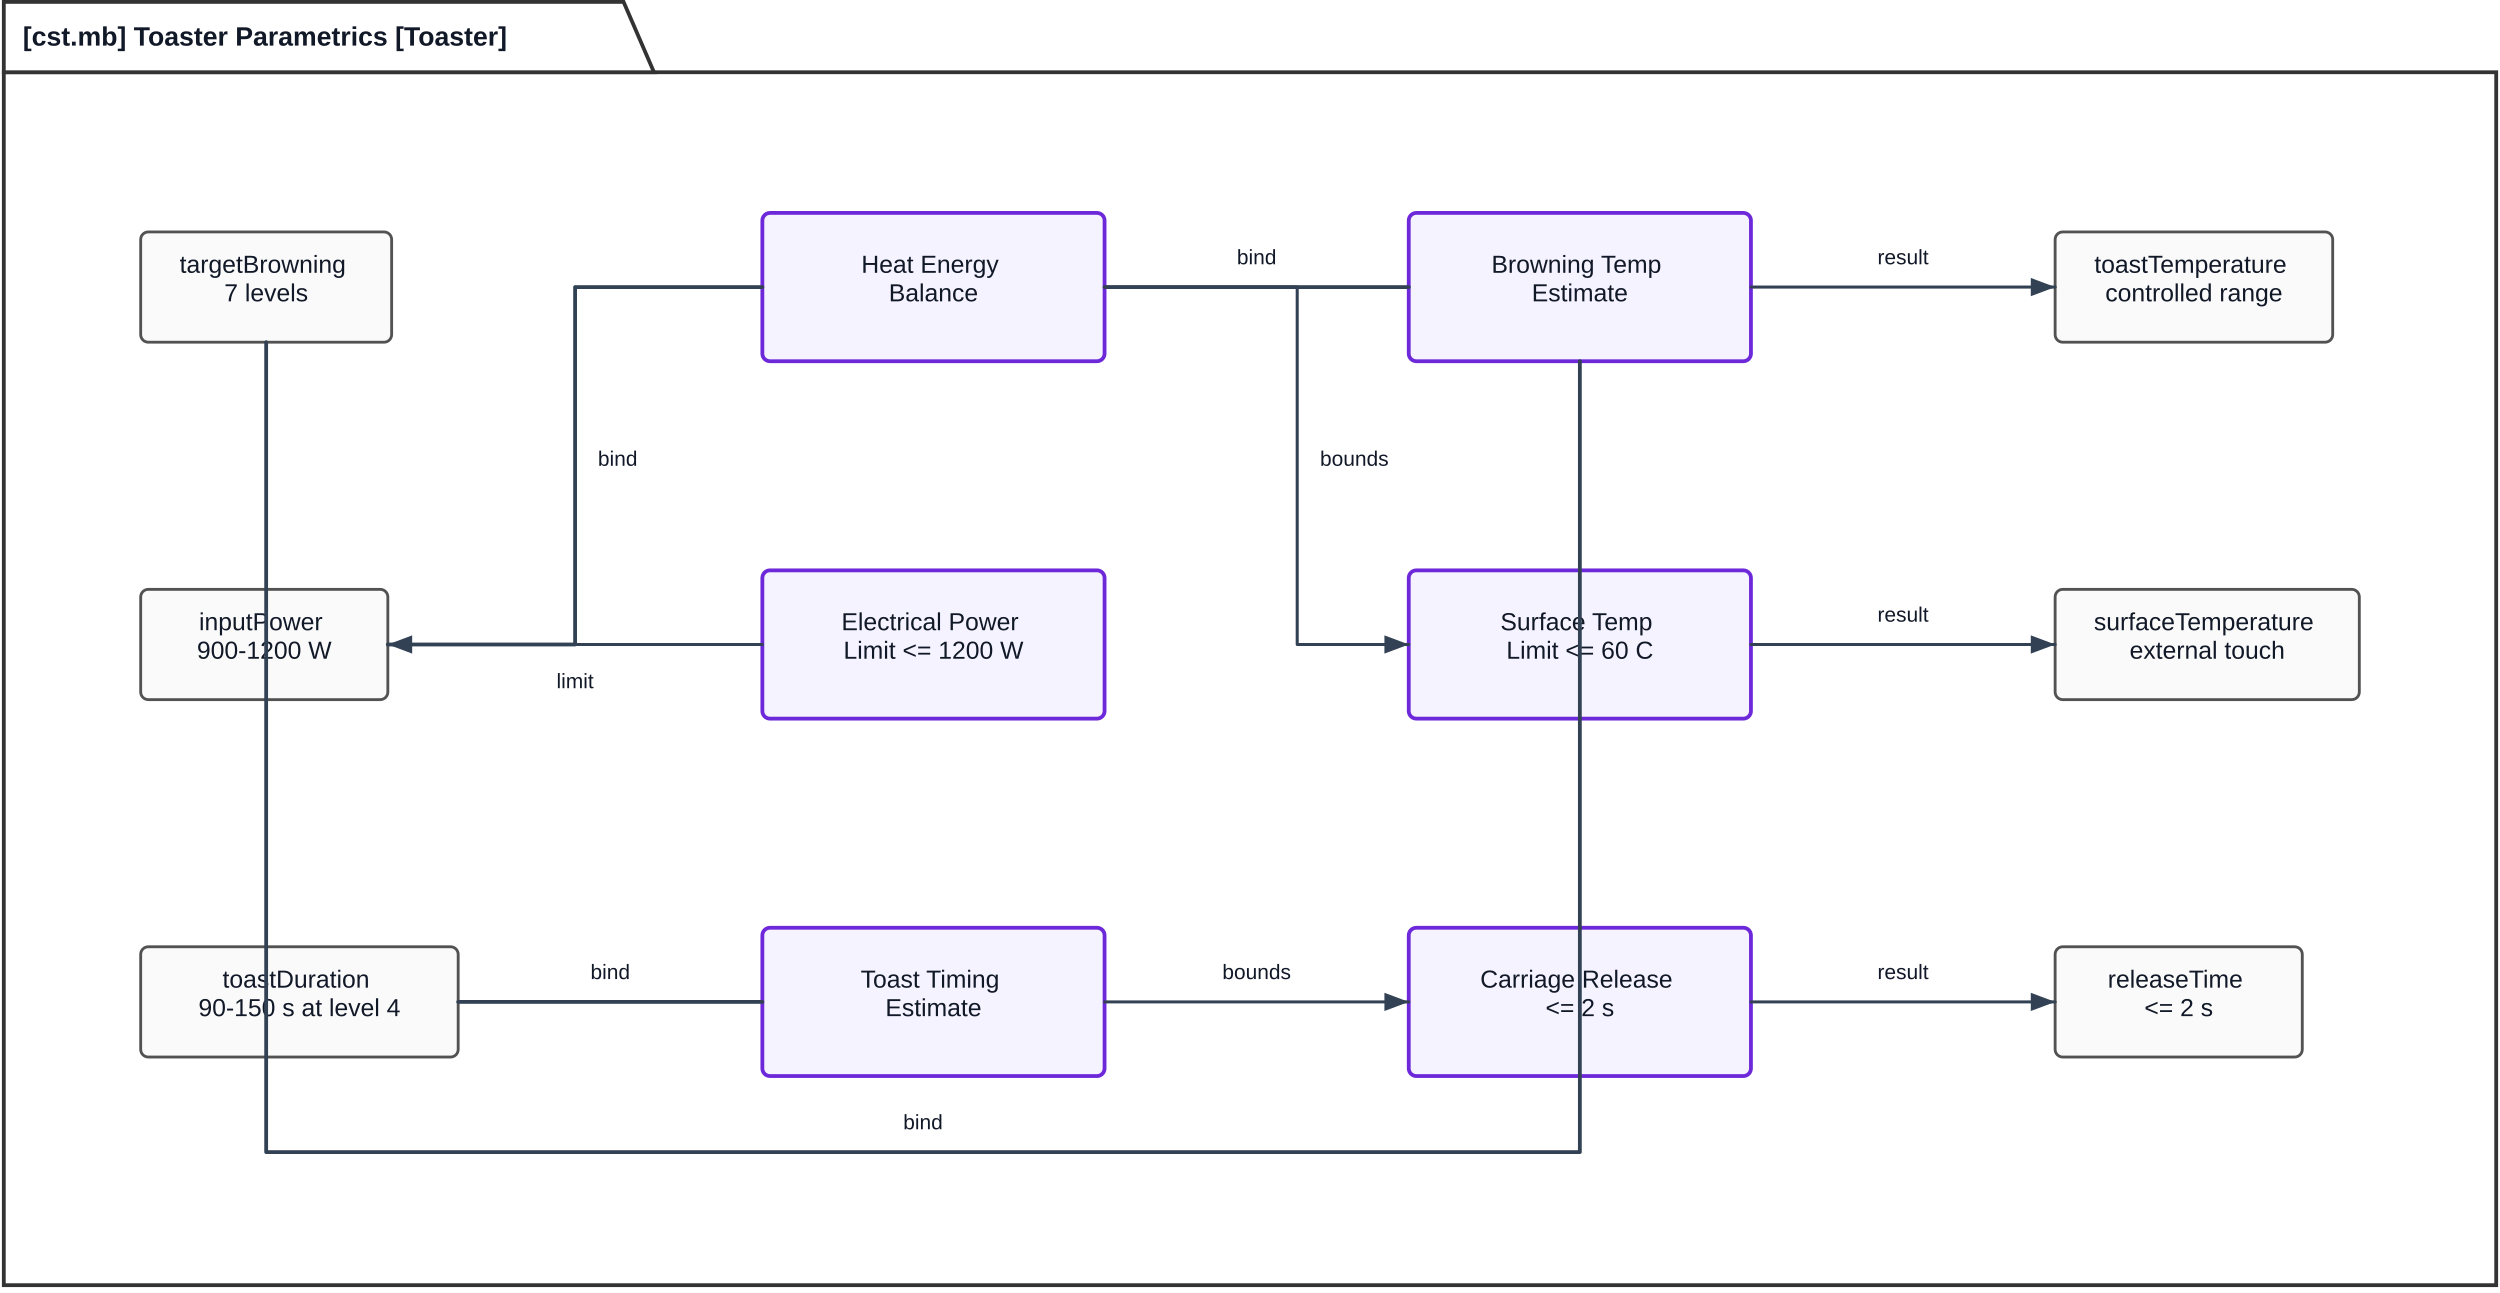
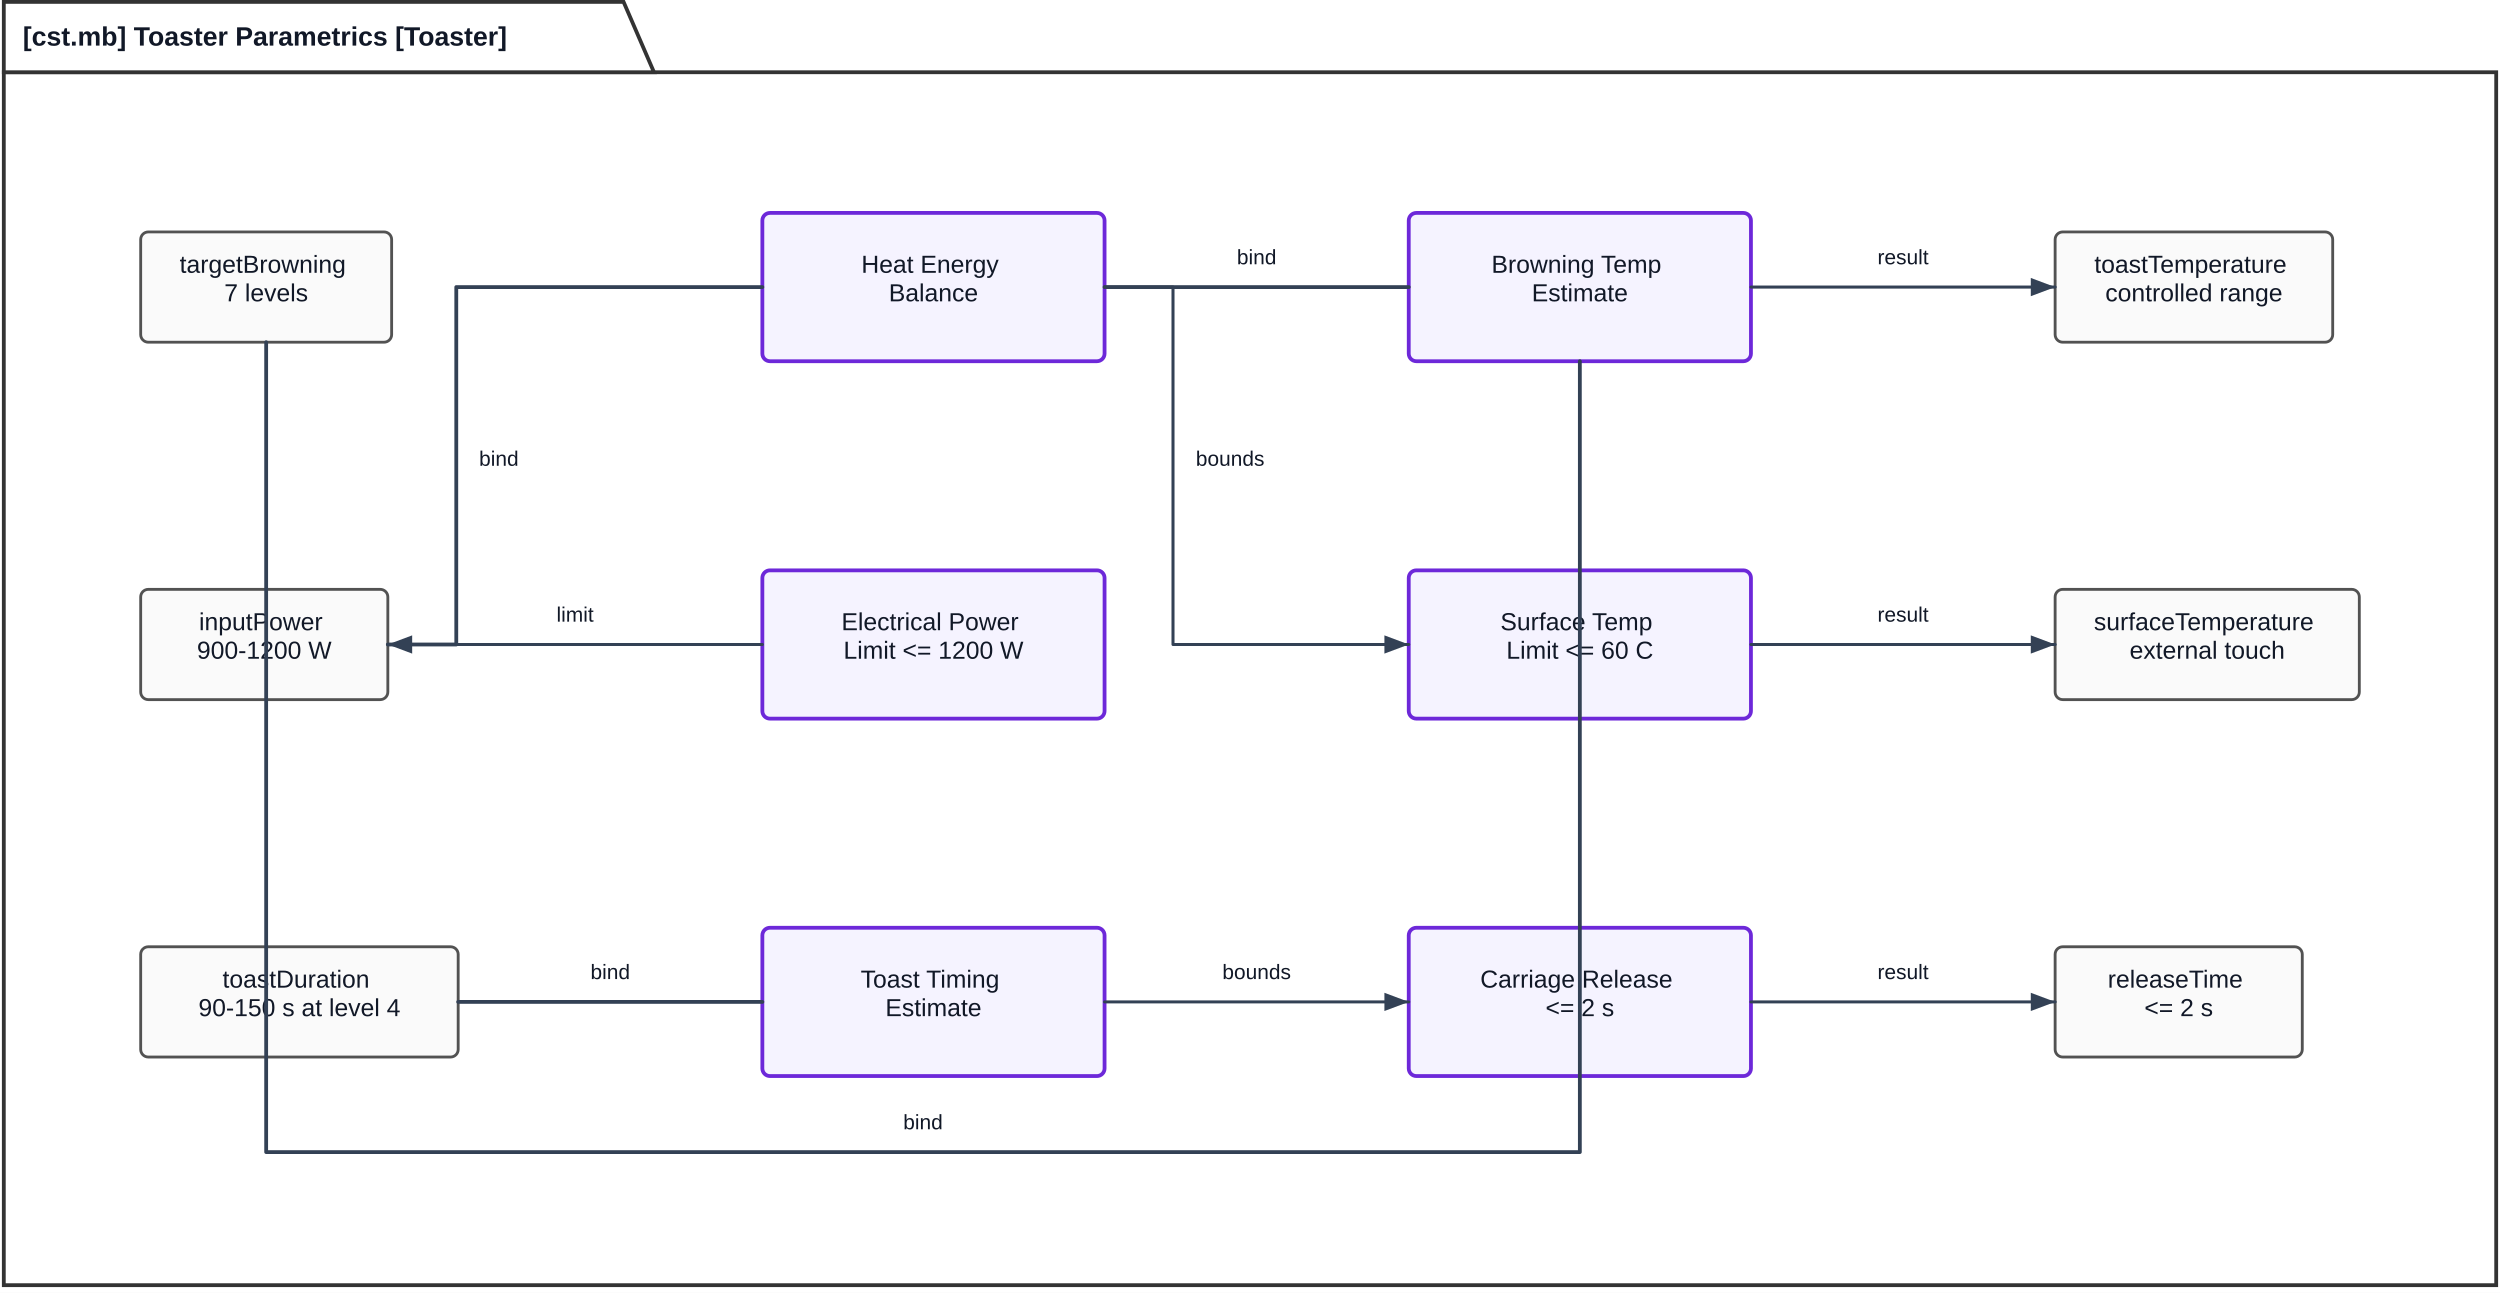
<svg xmlns="http://www.w3.org/2000/svg" width="1315" height="680" viewBox="0 0 1315 680">
  <defs>
    <style>text{font-family:Arial,Helvetica,sans-serif;fill:#111827}.label{font-size:13px}.small{font-size:11px}.header{font-size:14px;font-weight:600}</style>
    <marker id="arrow" markerWidth="8" markerHeight="6" refX="8" refY="3" orient="auto">
      <polygon points="0 0,8 3,0 6" fill="#1D4ED8" />
    </marker>
    <marker id="arrow-dark" markerWidth="8" markerHeight="6" refX="8" refY="3" orient="auto">
      <polygon points="0 0,8 3,0 6" fill="#334155" />
    </marker>
    <marker id="composition" markerWidth="12" markerHeight="12" refX="0" refY="6" orient="auto" markerUnits="strokeWidth">
      <polygon points="0 6,6 0,12 6,6 12" fill="#111827" stroke="#111827" />
    </marker>
  </defs>
  <rect x="0" y="0" width="1315" height="680" fill="#FFFFFF" />
  <rect x="2" y="38" width="1311" height="638" fill="none" stroke="#333333" stroke-width="2" />
  <path d="M 2 1 H 328 L 344 38 H 2 Z" fill="#FFFFFF" stroke="#333333" stroke-width="2" />
  <text class="header" x="12" y="24">[cst.mb] Toaster Parametrics [Toaster]</text>
  <rect x="2" y="38" width="1311" height="640" fill="none" stroke="#333333" stroke-width="0" />
  <g transform="translate(2,40)">
    <rect id="targetBrowning" x="72" y="82" width="132" height="58" rx="4" fill="#FAFAFA" stroke="#525252" stroke-width="1.5" />
    <text class="label" text-anchor="middle">
      <tspan x="138" y="103.5">targetBrowning</tspan>
      <tspan x="138" dy="15">7 levels</tspan>
    </text>
    <rect id="inputPower" x="72" y="270" width="130" height="58" rx="4" fill="#FAFAFA" stroke="#525252" stroke-width="1.5" />
    <text class="label" text-anchor="middle">
      <tspan x="137" y="291.5">inputPower</tspan>
      <tspan x="137" dy="15">900-1200 W</tspan>
    </text>
    <rect id="toastDuration" x="72" y="458" width="167" height="58" rx="4" fill="#FAFAFA" stroke="#525252" stroke-width="1.5" />
    <text class="label" text-anchor="middle">
      <tspan x="155.5" y="479.5">toastDuration</tspan>
      <tspan x="155.5" dy="15">90-150 s at level 4</tspan>
    </text>
    <rect id="heatEnergyBalance" x="399" y="72" width="180" height="78" rx="4" fill="#F5F3FF" stroke="#6D28D9" stroke-width="2" />
    <text class="label" text-anchor="middle">
      <tspan x="489" y="103.5">Heat Energy</tspan>
      <tspan x="489" dy="15">Balance</tspan>
    </text>
    <rect id="electricalPowerLimit" x="399" y="260" width="180" height="78" rx="4" fill="#F5F3FF" stroke="#6D28D9" stroke-width="2" />
    <text class="label" text-anchor="middle">
      <tspan x="489" y="291.5">Electrical Power</tspan>
      <tspan x="489" dy="15">Limit &lt;= 1200 W</tspan>
    </text>
    <rect id="toastTimingEstimate" x="399" y="448" width="180" height="78" rx="4" fill="#F5F3FF" stroke="#6D28D9" stroke-width="2" />
    <text class="label" text-anchor="middle">
      <tspan x="489" y="479.5">Toast Timing</tspan>
      <tspan x="489" dy="15">Estimate</tspan>
    </text>
    <rect id="browningTemperatureEstimate" x="739" y="72" width="180" height="78" rx="4" fill="#F5F3FF" stroke="#6D28D9" stroke-width="2" />
    <text class="label" text-anchor="middle">
      <tspan x="829" y="103.5">Browning Temp</tspan>
      <tspan x="829" dy="15">Estimate</tspan>
    </text>
    <rect id="surfaceTemperatureLimit" x="739" y="260" width="180" height="78" rx="4" fill="#F5F3FF" stroke="#6D28D9" stroke-width="2" />
    <text class="label" text-anchor="middle">
      <tspan x="829" y="291.5">Surface Temp</tspan>
      <tspan x="829" dy="15">Limit &lt;= 60 C</tspan>
    </text>
    <rect id="carriageReleaseTiming" x="739" y="448" width="180" height="78" rx="4" fill="#F5F3FF" stroke="#6D28D9" stroke-width="2" />
    <text class="label" text-anchor="middle">
      <tspan x="829" y="479.5">Carriage Release</tspan>
      <tspan x="829" dy="15">&lt;= 2 s</tspan>
    </text>
    <rect id="toastTemperature" x="1079" y="82" width="146" height="58" rx="4" fill="#FAFAFA" stroke="#525252" stroke-width="1.5" />
    <text class="label" text-anchor="middle">
      <tspan x="1152" y="103.5">toastTemperature</tspan>
      <tspan x="1152" dy="15">controlled range</tspan>
    </text>
    <rect id="surfaceTemperature" x="1079" y="270" width="160" height="58" rx="4" fill="#FAFAFA" stroke="#525252" stroke-width="1.5" />
    <text class="label" text-anchor="middle">
      <tspan x="1159" y="291.5">surfaceTemperature</tspan>
      <tspan x="1159" dy="15">external touch</tspan>
    </text>
    <rect id="releaseTime" x="1079" y="458" width="130" height="58" rx="4" fill="#FAFAFA" stroke="#525252" stroke-width="1.5" />
    <text class="label" text-anchor="middle">
      <tspan x="1144" y="479.5">releaseTime</tspan>
      <tspan x="1144" dy="15">&lt;= 2 s</tspan>
    </text>
-     <path d="M 202,299 L 300.5,299 L 300.5,111 L 399,111" fill="none" stroke="#334155" stroke-width="2" stroke-linejoin="round" stroke-linecap="round" />
+     <path d="M 202,299 L 238,299 L 238,111 L 399,111" fill="none" stroke="#334155" stroke-width="2" stroke-linejoin="round" stroke-linecap="round" />
    <path d="M 239,487 L 399,487" fill="none" stroke="#334155" stroke-width="2" stroke-linejoin="round" stroke-linecap="round" />
    <path d="M 138,140 L 138,566 L 829,566 L 829,150" fill="none" stroke="#334155" stroke-width="2" stroke-linejoin="round" stroke-linecap="round" />
    <path d="M 579,111 L 739,111" fill="none" stroke="#334155" stroke-width="2" stroke-linejoin="round" stroke-linecap="round" />
    <path d="M 399,299 L 202,299" fill="none" stroke="#334155" stroke-width="1.6" stroke-linejoin="round" stroke-linecap="round" marker-end="url(#arrow-dark)" />
    <path d="M 919,111 L 1079,111" fill="none" stroke="#334155" stroke-width="1.6" stroke-linejoin="round" stroke-linecap="round" marker-end="url(#arrow-dark)" />
-     <path d="M 579,111 L 680.333,111 L 680.333,299 L 739,299" fill="none" stroke="#334155" stroke-width="1.6" stroke-linejoin="round" stroke-linecap="round" marker-end="url(#arrow-dark)" />
+     <path d="M 579,111 L 615,111 L 615,299 L 739,299" fill="none" stroke="#334155" stroke-width="1.6" stroke-linejoin="round" stroke-linecap="round" marker-end="url(#arrow-dark)" />
    <path d="M 919,299 L 1079,299" fill="none" stroke="#334155" stroke-width="1.6" stroke-linejoin="round" stroke-linecap="round" marker-end="url(#arrow-dark)" />
    <path d="M 579,487 L 739,487" fill="none" stroke="#334155" stroke-width="1.6" stroke-linejoin="round" stroke-linecap="round" marker-end="url(#arrow-dark)" />
    <path d="M 919,487 L 1079,487" fill="none" stroke="#334155" stroke-width="1.6" stroke-linejoin="round" stroke-linecap="round" marker-end="url(#arrow-dark)" />
-     <text class="small" x="312.5" y="205">bind</text>
+     <text class="small" x="250" y="205">bind</text>
    <text class="small" text-anchor="middle" x="319" y="475">bind</text>
    <text class="small" text-anchor="middle" x="483.5" y="554">bind</text>
    <text class="small" text-anchor="middle" x="659" y="99">bind</text>
-     <text class="small" text-anchor="middle" x="300.5" y="322">limit</text>
+     <text class="small" text-anchor="middle" x="300.5" y="287">limit</text>
    <text class="small" text-anchor="middle" x="999" y="99">result</text>
-     <text class="small" x="692.333" y="205">bounds</text>
+     <text class="small" x="627" y="205">bounds</text>
    <text class="small" text-anchor="middle" x="999" y="287">result</text>
    <text class="small" text-anchor="middle" x="659" y="475">bounds</text>
    <text class="small" text-anchor="middle" x="999" y="475">result</text>
  </g>
</svg>
